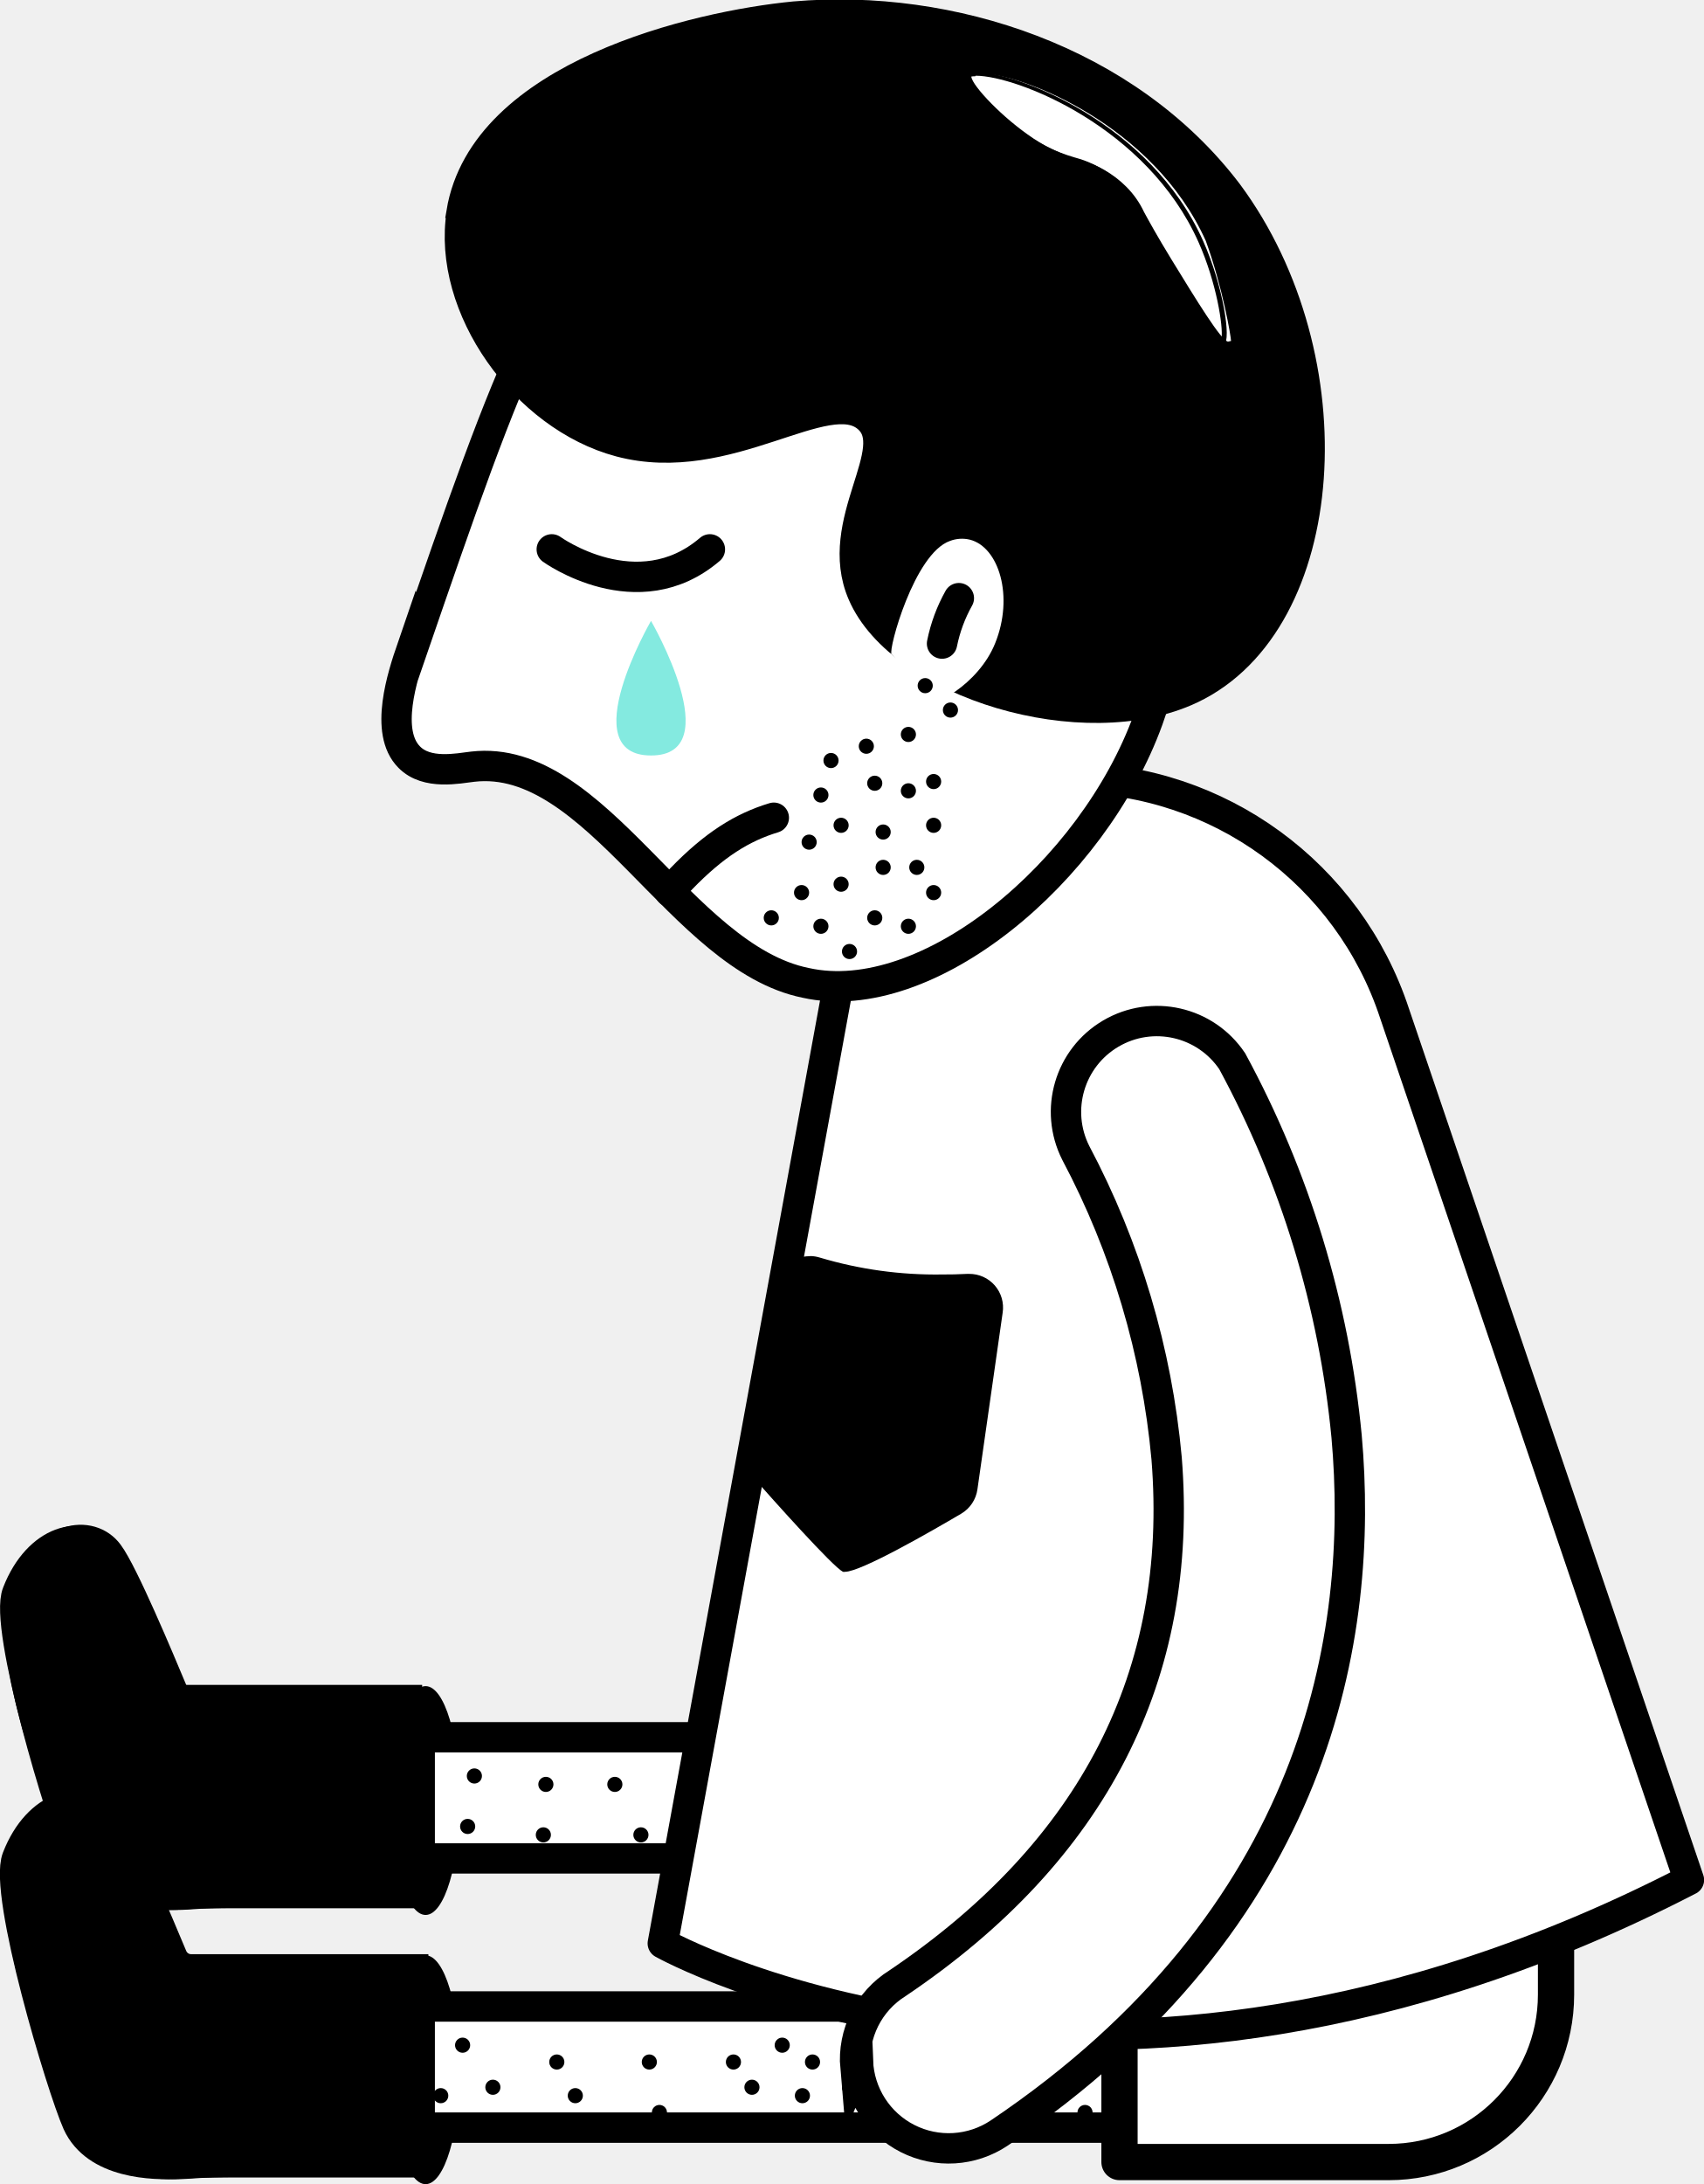
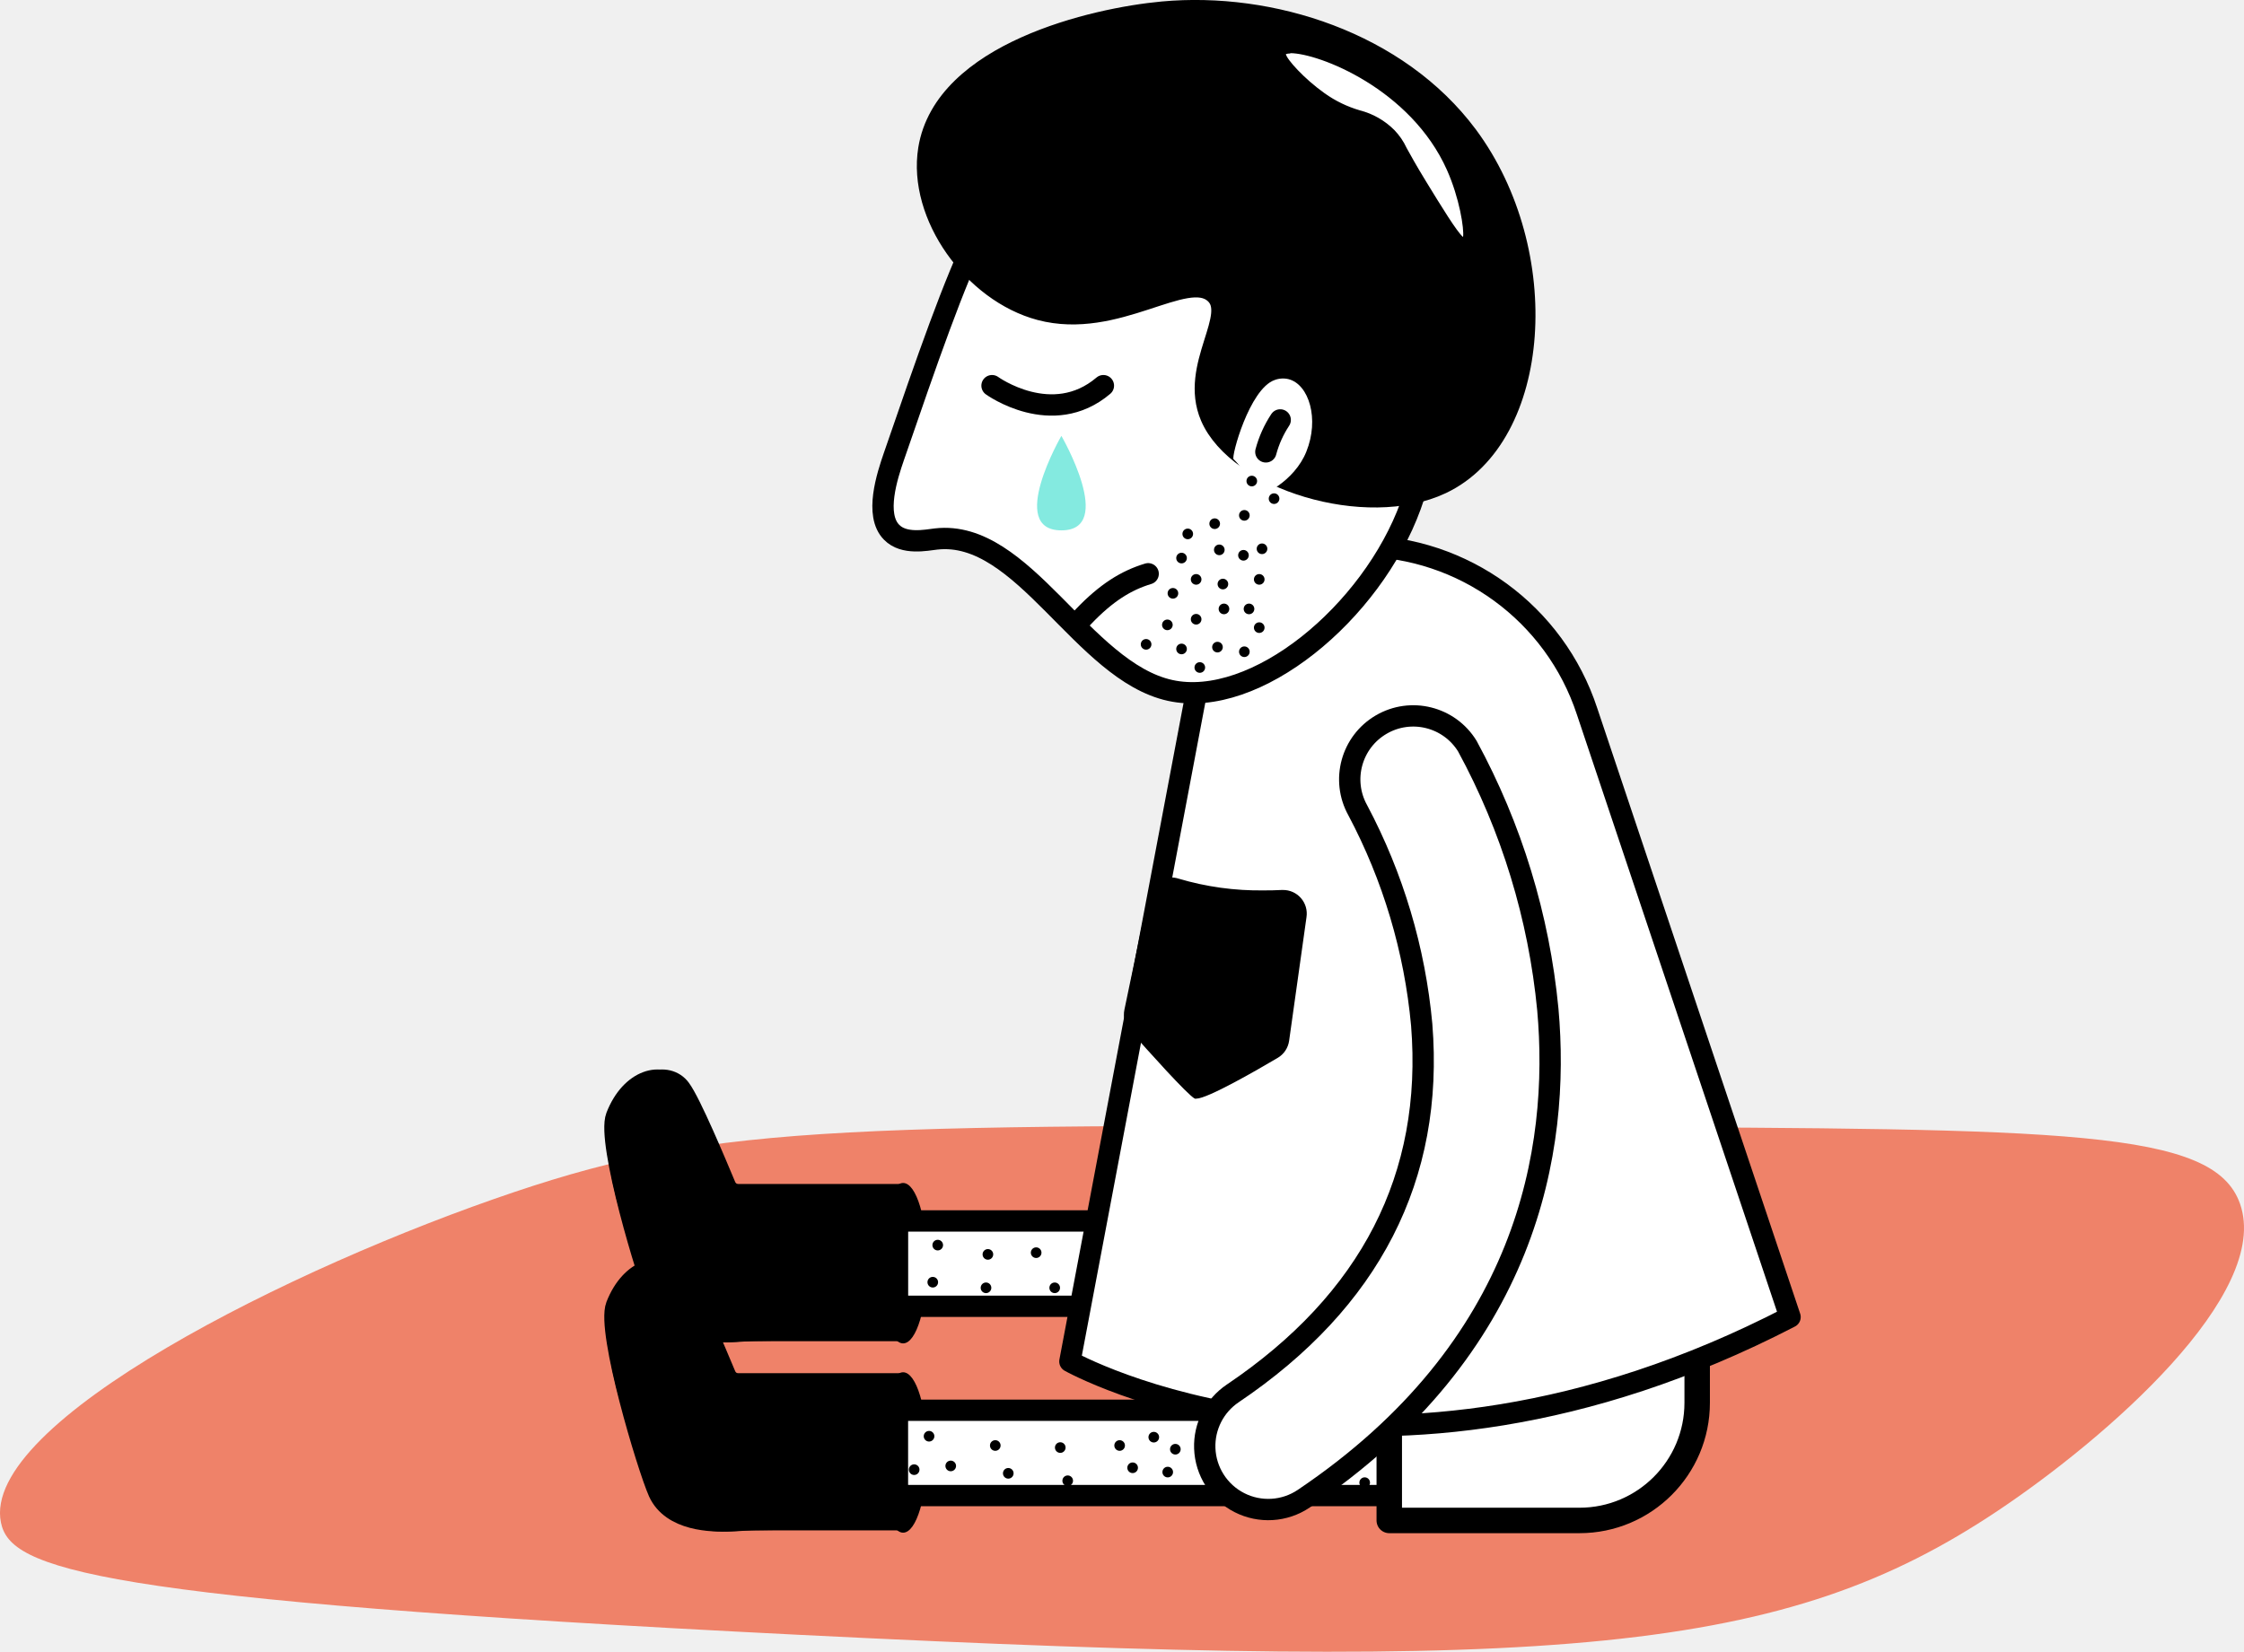
- <svg xmlns="http://www.w3.org/2000/svg" viewBox="0 0 202.51 259.6">
+ <svg xmlns="http://www.w3.org/2000/svg" viewBox="0 0 379.84 279.68">
  <defs>
-     <style>.cls-1,.cls-2,.cls-3,.cls-4,.cls-5,.cls-6,.cls-7{stroke:#000;}.cls-1,.cls-3,.cls-4{stroke-linejoin:round;}.cls-1,.cls-2,.cls-4,.cls-5,.cls-6,.cls-7{stroke-width:3.61px;}.cls-2,.cls-3,.cls-4,.cls-5,.cls-8{fill:#fff;}.cls-2,.cls-3,.cls-4,.cls-7{stroke-linecap:round;}.cls-2,.cls-5,.cls-6,.cls-7{stroke-miterlimit:10;}.cls-3{stroke-width:4.31px;}.cls-7{fill:none;}.cls-9{fill:#84eae0;}</style>
+     <style>.cls-1{fill:#ef8269;}.cls-2,.cls-3,.cls-4,.cls-5,.cls-6,.cls-7,.cls-8{stroke:#000;}.cls-2,.cls-4,.cls-5{stroke-linejoin:round;}.cls-2,.cls-3,.cls-5,.cls-6,.cls-7,.cls-8{stroke-width:3.61px;}.cls-3,.cls-4,.cls-5,.cls-6,.cls-9{fill:#fff;}.cls-3,.cls-4,.cls-5,.cls-8{stroke-linecap:round;}.cls-3,.cls-6,.cls-7,.cls-8{stroke-miterlimit:10;}.cls-4{stroke-width:4.31px;}.cls-8{fill:none;}.cls-10{fill:#84eae0;}</style>
  </defs>
-   <g data-name="Layer 2">
-     <g data-name="Layer 1">
-       <path class="cls-1" d="m50.1 225h-22.2c-2.16 0-4.33 0-6.49 0.18-3.26 0.2-10 0-12.2-4.84-1.85-4-8.79-27-7.15-31 2.51-6.45 7.89-7.53 10-4.66 1.73 2.31 6 12.5 7.63 16.4a2.44 2.44 0 0 0 2.4 1h28.1" />
-       <path class="cls-1" d="m50.9 225h-22.2c-2.16 0-4.33 0-6.49 0.18-3.26 0.2-10 0-12.2-4.84-2.81-6-9.62-24-7.12-31s7.89-7.53 10-4.66c1.73 2.31 6 12.5 7.63 16.4a2.44 2.44 0 0 0 2.26 1.51h28.1" />
-       <path d="m50.6 226c-0.8-0.94-2.27-4.87-2.27-11.6s1.46-10.7 2.27-11.6c0.8 0.94 2.27 4.87 2.27 11.6s-1.5 11-2.3 12z" />
-       <path d="m50.6 208a39 39 0 0 1 0 12 39 39 0 0 1 0 -12m0-7.58c-2.25 0-4.07 6.08-4.07 13.6s1.82 13.6 4.07 13.6 4.07-6.08 4.07-13.6-1.82-13.6-4.07-13.6z" />
-       <path class="cls-1" d="m50.1 257h-22.2c-2.16 0-4.33 0-6.49 0.18-3.26 0.2-10 0-12.2-4.84-1.88-4.22-8.81-27.3-7.17-31.5 2.51-6.45 7.89-7.53 10-4.66 1.73 2.31 6 12.5 7.63 16.4a2.44 2.44 0 0 0 2.4 2h28.1" />
-       <path class="cls-1" d="m50.9 257h-22.2c-2.16 0-4.33 0-6.49 0.18-3.26 0.2-10 0-12.2-4.84-2.87-6.45-9.68-25.1-7.17-31.5s7.89-7.53 10-4.66c1.73 2.31 6 12.5 7.63 16.4a2.44 2.44 0 0 0 2.26 1.51h28.2" />
-       <path d="m50.6 258c-0.8-0.94-2.27-4.87-2.27-11.6s1.46-10.7 2.27-11.6c0.8 0.94 2.27 4.87 2.27 11.6s-1.5 11-2.3 12z" />
-       <path d="m50.6 240a39 39 0 0 1 0 12 39 39 0 0 1 0 -12m0-7.58c-2.25 0-4.07 6.08-4.07 13.6s1.82 13.6 4.07 13.6 4.07-6.08 4.07-13.6-1.82-13.6-4.07-13.6z" />
-       <rect transform="translate(312 116) rotate(90)" height="96.1" width="14.4" y="166" x="90.5" class="cls-2" />
-       <rect transform="translate(344 148) rotate(90)" height="96.1" width="14.4" y="198" x="90.5" class="cls-2" />
-       <path d="m123 215a0.9 0.9 0 0 0 0 -1.8 0.9 0.9 0 0 0 0 1.8z" />
-       <path d="m102 216a0.9 0.9 0 0 0 0 -1.8 0.9 0.9 0 0 0 0 1.8z" />
-       <path d="m111 217a0.9 0.9 0 0 0 0 -1.8 0.9 0.9 0 0 0 0 1.8z" />
-       <path d="m84.4 213a0.9 0.9 0 0 0 0 -1.8 0.9 0.9 0 0 0 0 1.8z" />
-       <path d="m76.2 219a0.9 0.9 0 0 0 0 -1.8 0.9 0.9 0 0 0 0 1.8z" />
-       <path d="m64.9 213a0.9 0.9 0 0 0 0 -1.8 0.9 0.9 0 0 0 0 1.8z" />
-       <path d="m55.6 218a0.9 0.9 0 0 0 0 -1.8 0.9 0.9 0 0 0 0 1.8z" />
-       <path d="m91.9 218a0.9 0.9 0 0 0 0 -1.8 0.9 0.9 0 0 0 0 1.8z" />
-       <path d="m114 243a0.9 0.9 0 0 0 0 -1.8 0.9 0.9 0 0 0 0 1.8z" />
-       <path d="m104 254a0.9 0.9 0 0 0 0 -1.8 0.9 0.9 0 0 0 0 1.8z" />
-       <path d="m104 251a0.9 0.9 0 0 0 0 -1.8 0.9 0.9 0 0 0 0 1.8z" />
-       <path d="m87.2 246a0.9 0.9 0 0 0 0 -1.8 0.9 0.9 0 0 0 0 1.8z" />
-       <path d="m120 250a0.9 0.9 0 0 0 0 -1.8 0.9 0.9 0 0 0 0 1.8z" />
-       <path d="m96.6 246a0.9 0.9 0 0 0 0 -1.8 0.9 0.9 0 0 0 0 1.8z" />
-       <path d="m78.4 252a0.9 0.9 0 0 0 0 -1.8 0.9 0.9 0 0 0 0 1.8z" />
-       <path d="m66.2 246a0.9 0.9 0 0 0 0 -1.8 0.9 0.9 0 0 0 0 1.8z" />
-       <path d="m58.6 249a0.9 0.9 0 0 0 0 -1.8 0.9 0.9 0 0 0 0 1.8z" />
-       <path d="m77.2 246a0.9 0.9 0 0 0 0 -1.8 0.9 0.9 0 0 0 0 1.8z" />
-       <path d="m129 252a0.9 0.9 0 0 0 0 -1.8 0.9 0.9 0 0 0 0 1.8z" />
-       <path d="m101 249a0.9 0.9 0 0 0 0 -1.8 0.9 0.9 0 0 0 0 1.8z" />
-       <path d="m95.4 250a0.9 0.9 0 0 0 0 -1.8 0.9 0.9 0 0 0 0 1.8z" />
-       <path d="m96 211a0.9 0.9 0 0 0 0 -1.8 0.9 0.9 0 0 0 0 1.8z" />
-       <path d="m105 244a0.9 0.9 0 0 0 0 -1.8 0.9 0.9 0 0 0 0 1.8z" />
-       <path d="m112 248a0.9 0.9 0 0 0 0 -1.8 0.9 0.9 0 0 0 0 1.8z" />
-       <path d="m68.4 250a0.9 0.9 0 0 0 0 -1.8 0.9 0.9 0 0 0 0 1.8z" />
-       <path d="m112 212a0.9 0.9 0 0 0 0 -1.8 0.9 0.9 0 0 0 0 1.8z" />
-       <path d="m73.1 213a0.9 0.9 0 0 0 0 -1.8 0.9 0.9 0 0 0 0 1.8z" />
-       <path d="m64.6 219a0.9 0.9 0 0 0 0 -1.8 0.9 0.9 0 0 0 0 1.8z" />
-       <path d="m56.4 212a0.9 0.9 0 0 0 0 -1.8 0.9 0.9 0 0 0 0 1.8z" />
-       <path d="m55 244a0.9 0.9 0 0 0 0 -1.8 0.9 0.9 0 0 0 0 1.8z" />
-       <path d="m52.4 250a0.9 0.9 0 0 0 0 -1.8 0.9 0.9 0 0 0 0 1.8z" />
-       <path d="m124 242a0.9 0.9 0 0 0 0 -1.8 0.9 0.9 0 0 0 0 1.8z" />
-       <path d="m89.4 249a0.9 0.9 0 0 0 0 -1.8 0.9 0.9 0 0 0 0 1.8z" />
-       <path d="m132 247a0.9 0.9 0 0 0 0 -1.8 0.9 0.9 0 0 0 0 1.8z" />
-       <path d="m118 218a0.9 0.9 0 0 0 0 -1.8 0.9 0.9 0 0 0 0 1.8z" />
-       <path d="m127 210a0.9 0.9 0 0 0 0 -1.8 0.9 0.9 0 0 0 0 1.8z" />
-       <path d="m83.1 218a0.9 0.9 0 0 0 0 -1.8 0.9 0.9 0 0 0 0 1.8z" />
-       <path d="m93 244a0.9 0.9 0 0 0 0 -1.8 0.9 0.9 0 0 0 0 1.8z" />
-       <path d="m104 210a0.9 0.9 0 0 0 0 -1.8 0.9 0.9 0 0 0 0 1.8z" />
-       <path transform="translate(403 85) rotate(90)" class="cls-3" d="m145 218h7.09a19.9 19.9 0 0 1 19.9 19.9v32h-27v-52z" />
-       <rect transform="translate(348 75.8) rotate(90)" height="36.4" width="27" y="194" x="123" class="cls-4" />
-       <path class="cls-4" d="m78.8 231s51.5 28.9 122-7.54l-35-103a40.7 40.7 0 0 0 -38.4 -28h-1.2a27.8 27.8 0 0 0 -26.2 22.8z" />
-       <path class="cls-5" d="m49 77.3c11.5-33.4 17.2-50.1 29.8-56.2 2.89-1.41 12.1-5.88 23-3.77 24.5 4.73 44.9 40 34.7 68.2-6.59 18.2-26.3 34.5-40.7 31.3-14.9-3-24.9-27.4-39.6-25.7-1.73 0.2-5.45 1-7.54-1.13-3-3-0.8-9.7 0.3-12.9z" />
-       <path class="cls-6" d="m54.9 25.3c-1.8 11.2 7.54 24.2 18.8 27.2 12.9 3.44 24.6-7.14 29.5-2.83 4.31 3.79-4.32 12.4-0.63 20.9 4.57 10.6 26.3 17.3 39 11.3 16.9-8 19-39.2 4.4-58.9-12-15.8-33-22.6-51.5-21-11.6 1.12-36.9 7-39.6 23.3z" />
-       <path class="cls-7" d="m65.6 65.3s10.2 7.36 18.8 0" />
-       <path class="cls-8" d="m106 77.7c-0.41-0.4 2.67-11.9 6.94-13.4a4 4 0 0 1 2.38 -0.15c3.45 0.89 5.24 6.75 3 12.3-2 5-7.72 7.9-8.5 7.06-4-4.9-1-3.2-4-5.9z" />
-       <path class="cls-7" d="m92 97.2c-3.75 1.13-7.1 3.22-11 7.25-0.49 0.51-0.94 1-1.36 1.55" />
-       <path class="cls-2" d="m114 71.1a18.5 18.5 0 0 0 -2 5.4" />
-       <path d="m91.7 110a0.9 0.9 0 0 0 0 -1.8 0.9 0.9 0 0 0 0 1.8z" />
-       <path d="m96.2 101a0.9 0.9 0 0 0 0 -1.8 0.9 0.9 0 0 0 0 1.8z" />
-       <path d="m100 99a0.9 0.9 0 0 0 0 -1.8 0.9 0.9 0 0 0 0 1.8z" />
-       <path d="m97.6 111a0.9 0.9 0 0 0 0 -1.8 0.9 0.9 0 0 0 0 1.8z" />
-       <path d="m100 106a0.9 0.9 0 0 0 0 -1.8 0.9 0.9 0 0 0 0 1.8z" />
-       <path d="m95.3 107a0.9 0.9 0 0 0 0 -1.8 0.9 0.9 0 0 0 0 1.8z" />
-       <path d="m104 110a0.9 0.9 0 0 0 0 -1.8 0.9 0.9 0 0 0 0 1.8z" />
-       <path d="m105 99.8a0.9 0.9 0 0 0 0 -1.8 0.9 0.9 0 0 0 0 1.8z" />
-       <path d="m105 104a0.9 0.9 0 0 0 0 -1.8 0.9 0.9 0 0 0 0 1.8z" />
-       <path d="m111 107a0.9 0.9 0 0 0 0 -1.8 0.9 0.9 0 0 0 0 1.8z" />
-       <path d="m109 104a0.9 0.9 0 0 0 0 -1.8 0.9 0.9 0 0 0 0 1.8z" />
-       <path d="m103 89.6a0.9 0.9 0 0 0 0 -1.8 0.9 0.9 0 0 0 0 1.8z" />
-       <path d="m110 82.4a0.9 0.9 0 0 0 0 -1.8 0.9 0.9 0 0 0 0 1.8z" />
-       <path d="m104 94a0.9 0.9 0 0 0 0 -1.8 0.9 0.9 0 0 0 0 1.8z" />
-       <path d="m108 94.9a0.9 0.9 0 0 0 0 -1.8 0.9 0.9 0 0 0 0 1.8z" />
-       <path d="m111 99a0.9 0.9 0 0 0 0 -1.8 0.9 0.9 0 0 0 0 1.8z" />
-       <path d="m111 93.8a0.9 0.9 0 0 0 0 -1.8 0.9 0.9 0 0 0 0 1.8z" />
-       <path d="m113 85.3a0.9 0.9 0 0 0 0 -1.8 0.9 0.9 0 0 0 0 1.8z" />
-       <path d="m108 111a0.9 0.9 0 0 0 0 -1.8 0.9 0.9 0 0 0 0 1.8z" />
-       <path d="m101 114a0.9 0.9 0 0 0 0 -1.8 0.9 0.9 0 0 0 0 1.8z" />
-       <path d="m97.6 95.4a0.9 0.9 0 0 0 0 -1.8 0.9 0.9 0 0 0 0 1.8z" />
-       <path d="m98.8 91.3a0.9 0.9 0 0 0 0 -1.8 0.9 0.9 0 0 0 0 1.8z" />
-       <path d="m108 88.2a0.9 0.9 0 0 0 0 -1.8 0.9 0.9 0 0 0 0 1.8z" />
-       <path class="cls-8" d="m146 40.6c-0.79-0.05-3.8-5-6.71-9.74-1.73-2.83-2.66-4.53-3.27-5.65a10.6 10.6 0 0 0 -2.1 -3 12.3 12.3 0 0 0 -5.68 -3.24 20.1 20.1 0 0 1 -6.08 -3c-3.61-2.56-7-6.31-6.65-7 0-0.09 0.31-0.24 1.05-0.24 4.93 0 20.6 6.13 26.8 19.9 2 5.5 3 11.4 3 11.9z" />
-       <path d="m116 9c4.88 0 20.4 6.08 26.5 19.8 2.13 4.78 2.94 10 2.73 11.4-1.06-0.9-3.71-5.24-6.29-9.45-1.73-2.83-2.65-4.52-3.27-5.64a10.8 10.8 0 0 0 -2.15 -3.1 12.7 12.7 0 0 0 -5.8 -3.31 19.8 19.8 0 0 1 -6 -2.91c-3.45-2.45-6.41-5.75-6.54-6.62a2.13 2.13 0 0 1 0.76 -0.1m0-0.6c-0.73 0-1.19 0.14-1.32 0.41-0.51 1.06 3.51 5.09 6.75 7.39 5.4 3.83 7.88 2.34 11.7 6.16 1.64 1.63 1.28 2 5.33 8.62 3.42 5.6 6 9.89 7 9.89a0.26 0.26 0 0 0 0.13 0c0.89-0.49-0.11-7-2.49-12.3-6.28-14.1-22.3-20.1-27.1-20.1z" />
-       <path d="m101 184c-1-0.84-4.14-4.1-10.2-10.9a2.25 2.25 0 0 1 -0.51 -1.93l4-19.2a2.23 2.23 0 0 1 2.86 -1.68 50.2 50.2 0 0 0 15 2.13c1 0 2.06 0 3.1-0.08a2.25 2.25 0 0 1 1.7 0.78 2.2 2.2 0 0 1 0.53 1.77l-3 21a2.22 2.22 0 0 1 -1.07 1.61c-8 4-11 6-12 6z" />
-       <path d="m96 152h0.13a52 52 0 0 0 15.6 2.22q1.57 0 3.22-0.08a0.44 0.44 0 0 1 0.34 0.16 0.4 0.4 0 0 1 0.1 0.34l-2.94 20.9a0.43 0.43 0 0 1 -0.21 0.31 110 110 0 0 1 -11 7c-1.37-1.34-4.23-4.34-9.26-10a0.43 0.43 0 0 1 -0.1 -0.37l4-19.2a0.43 0.43 0 0 1 0.42 -0.35m0-3.61a4 4 0 0 0 -4 3.22l-4 19.2a4 4 0 0 0 0.92 3.49c2.94 3.33 9.8 11 11 11.6a0.6 0.6 0 0 0 0.25 0c1.89 0 10.2-4.78 13.8-6.9a4 4 0 0 0 1.94 -2.91l3-21a4 4 0 0 0 -4 -4.6h-0.21q-1.56 0.08-3 0.07a48.2 48.2 0 0 1 -14.5 -2 4 4 0 0 0 -1.22 -0.19z" />
-       <path class="cls-5" d="m102 245a10.8 10.8 0 0 0 16.8 8.54c38-25.6 43.4-59.2 41.3-82.8a117 117 0 0 0 -13.6 -44.6 10.8 10.8 0 0 0 -18.6 10.9 96.2 96.2 0 0 1 10.8 36.3c2.07 25.7-8.69 46.7-32 62.4a10.7 10.7 0 0 0 -5 10z" />
-       <path class="cls-9" d="m77.4 73.8s-9.26 16 0 16 0-16 0-16z" />
+   <g id="Layer_2" data-name="Layer 2">
+     <g id="Layer_1-2" data-name="Layer 1">
+       <path class="cls-1" d="M87.16,201.8c34.6-11.63,55.83-11.51,181-11,81.75.33,106.55.42,111,13,5.41,15.31-22.63,39.72-41,52-36,24.08-73.67,27.46-203,21-120-6-133.41-11.19-135-19C-3.3,240.84,49.43,214.49,87.16,201.8Z" />
+       <path class="cls-2" d="M152.38,225.25H130.2c-2.16,0-4.33,0-6.49.18-3.26.2-10,0-12.2-4.84-1.88-4.22-8.81-27.32-7.17-31.54,2.51-6.45,7.89-7.53,10-4.66,1.73,2.31,6,12.52,7.63,16.41a2.44,2.44,0,0,0,2.26,1.51h28.11" />
+       <path class="cls-2" d="M153.21,225.25H131c-2.16,0-4.33,0-6.49.18-3.26.2-10,0-12.2-4.84-2.87-6.45-9.68-25.09-7.17-31.54s7.89-7.53,10-4.66c1.73,2.31,6,12.52,7.63,16.41a2.44,2.44,0,0,0,2.26,1.51h28.11" />
+       <path d="M152.87,225.53c-.8-.94-2.27-4.87-2.27-11.64s1.46-10.7,2.27-11.64c.8.94,2.27,4.87,2.27,11.64S153.68,224.59,152.87,225.53Z" />
+       <path d="M152.87,207.88a39,39,0,0,1,0,12,39,39,0,0,1,0-12m0-7.58c-2.25,0-4.07,6.08-4.07,13.58s1.82,13.58,4.07,13.58,4.07-6.08,4.07-13.58-1.82-13.58-4.07-13.58Z" />
+       <path class="cls-2" d="M152.38,257.29H130.2c-2.16,0-4.33,0-6.49.18-3.26.2-10,0-12.2-4.84-1.88-4.22-8.81-27.32-7.17-31.54,2.51-6.45,7.89-7.53,10-4.66,1.73,2.31,6,12.52,7.63,16.41a2.44,2.44,0,0,0,2.26,1.51h28.11" />
+       <path class="cls-2" d="M153.21,257.29H131c-2.16,0-4.33,0-6.49.18-3.26.2-10,0-12.2-4.84-2.87-6.45-9.68-25.09-7.17-31.54s7.89-7.53,10-4.66c1.73,2.31,6,12.52,7.63,16.41a2.44,2.44,0,0,0,2.26,1.51h28.11" />
+       <path d="M152.87,257.57c-.8-.94-2.27-4.87-2.27-11.64s1.46-10.7,2.27-11.64c.8.94,2.27,4.87,2.27,11.64S153.68,256.63,152.87,257.57Z" />
+       <path d="M152.87,239.93a39,39,0,0,1,0,12,39,39,0,0,1,0-12m0-7.58c-2.25,0-4.07,6.08-4.07,13.58s1.82,13.58,4.07,13.58,4.07-6.08,4.07-13.58-1.82-13.58-4.07-13.58Z" />
+       <rect class="cls-3" x="192.76" y="165.89" width="14.45" height="96.14" transform="translate(413.95 13.97) rotate(90)" />
+       <rect class="cls-3" x="192.76" y="197.94" width="14.45" height="96.14" transform="translate(445.99 46.02) rotate(90)" />
+       <path d="M225,214.55a.9.9,0,0,0,0-1.8.9.9,0,0,0,0,1.8Z" />
+       <path d="M204,216.12a.9.9,0,0,0,0-1.8.9.9,0,0,0,0,1.8Z" />
+       <path d="M213.71,216.75a.9.9,0,0,0,0-1.8.9.9,0,0,0,0,1.8Z" />
+       <path d="M186.7,213a.9.9,0,0,0,0-1.8.9.9,0,0,0,0,1.8Z" />
+       <path d="M178.53,218.95a.9.9,0,0,0,0-1.8.9.9,0,0,0,0,1.8Z" />
+       <path d="M167.22,213.29a.9.9,0,0,0,0-1.8.9.9,0,0,0,0,1.8Z" />
+       <path d="M157.89,218a.9.9,0,0,0,0-1.8.9.9,0,0,0,0,1.8Z" />
+       <path d="M194.24,218a.9.9,0,0,0,0-1.8.9.9,0,0,0,0,1.8Z" />
+       <path d="M215.91,243.14a.9.9,0,0,0,0-1.8.9.9,0,0,0,0,1.8Z" />
+       <path d="M206.8,253.51a.9.9,0,0,0,0-1.8.9.9,0,0,0,0,1.8Z" />
+       <path d="M206.49,251a.9.9,0,0,0,0-1.8.9.9,0,0,0,0,1.8Z" />
+       <path d="M189.52,245.65a.9.9,0,0,0,0-1.8.9.9,0,0,0,0,1.8Z" />
+       <path d="M221.88,249.74a.9.9,0,0,0,0-1.8.9.9,0,0,0,0,1.8Z" />
+       <path d="M198.95,246.28a.9.9,0,0,0,0-1.8.9.9,0,0,0,0,1.8Z" />
+       <path d="M180.73,251.62a.9.9,0,0,0,0-1.8.9.9,0,0,0,0,1.8Z" />
+       <path d="M168.47,245.65a.9.9,0,0,0,0-1.8.9.9,0,0,0,0,1.8Z" />
+       <path d="M160.93,249.11a.9.9,0,0,0,0-1.8.9.9,0,0,0,0,1.8Z" />
+       <path d="M179.47,246a.9.9,0,0,0,0-1.8.9.9,0,0,0,0,1.8Z" />
+       <path d="M231,251.94a.9.9,0,0,0,0-1.8.9.9,0,0,0,0,1.8Z" />
+       <path d="M203.62,249.11a.9.9,0,0,0,0-1.8.9.9,0,0,0,0,1.8Z" />
+       <path d="M197.66,250.15a.9.9,0,0,0,0-1.8.9.9,0,0,0,0,1.8Z" />
+       <path d="M198.32,211.09a.9.9,0,0,0,0-1.8.9.9,0,0,0,0,1.8Z" />
+       <path d="M207.43,244.39a.9.9,0,0,0,0-1.8.9.9,0,0,0,0,1.8Z" />
+       <path d="M214.66,248.48a.9.9,0,0,0,0-1.8.9.9,0,0,0,0,1.8Z" />
+       <path d="M170.67,250.36a.9.9,0,0,0,0-1.8.9.9,0,0,0,0,1.8Z" />
+       <path d="M214,212.35a.9.9,0,0,0,0-1.8.9.9,0,0,0,0,1.8Z" />
+       <path d="M175.39,213a.9.9,0,0,0,0-1.8.9.9,0,0,0,0,1.8Z" />
+       <path d="M166.9,218.95a.9.9,0,0,0,0-1.8.9.9,0,0,0,0,1.8Z" />
+       <path d="M158.73,211.72a.9.9,0,0,0,0-1.8.9.9,0,0,0,0,1.8Z" />
+       <path d="M157.26,244.08a.9.9,0,0,0,0-1.8.9.9,0,0,0,0,1.8Z" />
+       <path d="M154.74,249.74a.9.9,0,0,0,0-1.8.9.9,0,0,0,0,1.8Z" />
+       <path d="M226.28,242.2a.9.9,0,0,0,0-1.8.9.9,0,0,0,0,1.8Z" />
+       <path d="M191.72,249.42a.9.9,0,0,0,0-1.8.9.9,0,0,0,0,1.8Z" />
+       <path d="M234.73,247.23a.9.9,0,0,0,0-1.8.9.9,0,0,0,0,1.8Z" />
+       <path d="M220.31,218.32a.9.9,0,0,0,0-1.8.9.9,0,0,0,0,1.8Z" />
+       <path d="M229.42,210.15a.9.9,0,0,0,0-1.8.9.9,0,0,0,0,1.8Z" />
+       <path d="M185.44,218.32a.9.9,0,0,0,0-1.8.9.9,0,0,0,0,1.8Z" />
+       <path d="M195.3,244.24a.9.9,0,0,0,0-1.8.9.9,0,0,0,0,1.8Z" />
+       <path d="M206.49,210.46a.9.9,0,0,0,0-1.8.9.9,0,0,0,0,1.8Z" />
+       <path class="cls-4" d="M247.72,217.88h7.09a19.93,19.93,0,0,1,19.93,19.93V270a0,0,0,0,1,0,0h-27a0,0,0,0,1,0,0V217.88A0,0,0,0,1,247.72,217.88Z" transform="translate(505.16 -17.3) rotate(90)" />
+       <rect class="cls-5" x="225.02" y="193.85" width="27.02" height="36.44" transform="translate(450.61 -26.46) rotate(90)" />
+       <path class="cls-5" d="M181.1,230.52S232.63,259.43,303,223L268.64,120.44a40.71,40.71,0,0,0-38.38-28l-1.2,0a27.77,27.77,0,0,0-26.16,22.75Z" />
+       <path class="cls-6" d="M151.3,77.32c11.5-33.38,17.25-50.06,29.79-56.18,2.89-1.41,12.06-5.88,23-3.77,24.51,4.73,44.92,40,34.69,68.24-6.59,18.15-26.26,34.48-40.72,31.29-14.87-3.27-24.82-27.31-39.59-25.64-1.73.2-5.45,1-7.54-1.13C148,87.19,150.19,80.54,151.3,77.32Z" />
+       <path class="cls-7" d="M157.22,25.26c-1.8,11.16,7.54,24.15,18.85,27.17,12.92,3.44,24.63-7.14,29.53-2.83,4.31,3.79-4.32,12.36-.63,20.94,4.57,10.6,26.27,17.33,39,11.32,16.89-8,19-39.18,4.4-58.86C236.57,7.16,215.14.37,196.81,2.05,185.18,3.12,159.86,9,157.22,25.26Z" />
+       <path class="cls-8" d="M167.92,65.3s10.18,7.36,18.85,0" />
+       <path class="cls-9" d="M208.8,77.74c-.41-.4,2.67-11.87,6.94-13.39a4,4,0,0,1,2.38-.15c3.45.89,5.24,6.75,3,12.28-2,5-7.72,7.9-8.5,7.06C208.12,78.72,211.52,80.4,208.8,77.74Z" />
+       <path class="cls-8" d="M194.35,97.15c-3.75,1.13-7.1,3.22-10.95,7.25-.49.51-.94,1-1.36,1.55" />
+       <path class="cls-3" d="M216.7,71.1a18.49,18.49,0,0,0-2.43,5.41" />
+       <path d="M194,110a.9.9,0,0,0,0-1.8.9.9,0,0,0,0,1.8Z" />
+       <path d="M198.54,101.36a.9.9,0,0,0,0-1.8.9.9,0,0,0,0,1.8Z" />
+       <path d="M202.47,99a.9.9,0,0,0,0-1.8.9.9,0,0,0,0,1.8Z" />
+       <path d="M200,110.78a.9.9,0,0,0,0-1.8.9.9,0,0,0,0,1.8Z" />
+       <path d="M202.47,105.75a.9.9,0,0,0,0-1.8.9.9,0,0,0,0,1.8Z" />
+       <path d="M197.6,106.7a.9.9,0,0,0,0-1.8.9.9,0,0,0,0,1.8Z" />
+       <path d="M206.08,110.47a.9.9,0,0,0,0-1.8.9.9,0,0,0,0,1.8Z" />
+       <path d="M207,99.79a.9.9,0,0,0,0-1.8.9.9,0,0,0,0,1.8Z" />
+       <path d="M207.18,104a.9.9,0,0,0,0-1.8.9.9,0,0,0,0,1.8Z" />
+       <path d="M213.15,107.17a.9.9,0,0,0,0-1.8.9.9,0,0,0,0,1.8Z" />
+       <path d="M211.42,104a.9.9,0,0,0,0-1.8.9.9,0,0,0,0,1.8Z" />
+       <path d="M205.61,89.57a.9.9,0,0,0,0-1.8.9.9,0,0,0,0,1.8Z" />
+       <path d="M211.89,82.35a.9.9,0,0,0,0-1.8.9.9,0,0,0,0,1.8Z" />
+       <path d="M206.39,94a.9.9,0,0,0,0-1.8.9.9,0,0,0,0,1.8Z" />
+       <path d="M210.48,94.92a.9.9,0,0,0,0-1.8.9.9,0,0,0,0,1.8Z" />
+       <path d="M213.15,99a.9.9,0,0,0,0-1.8.9.9,0,0,0,0,1.8Z" />
+       <path d="M213.62,93.82a.9.9,0,0,0,0-1.8.9.9,0,0,0,0,1.8Z" />
+       <path d="M215.66,85.33a.9.9,0,0,0,0-1.8.9.9,0,0,0,0,1.8Z" />
+       <path d="M210.63,111.25a.9.9,0,0,0,0-1.8.9.9,0,0,0,0,1.8Z" />
+       <path d="M203.09,113.92a.9.9,0,0,0,0-1.8.9.9,0,0,0,0,1.8Z" />
+       <path d="M200,95.39a.9.9,0,0,0,0-1.8.9.9,0,0,0,0,1.8Z" />
+       <path d="M201.05,91.3a.9.9,0,0,0,0-1.8.9.9,0,0,0,0,1.8Z" />
+       <path d="M210.63,88.16a.9.9,0,0,0,0-1.8.9.9,0,0,0,0,1.8Z" />
+       <path class="cls-9" d="M247.82,40.59c-.79-.05-3.8-5-6.71-9.74-1.73-2.83-2.66-4.53-3.27-5.65a10.65,10.65,0,0,0-2.1-3,12.28,12.28,0,0,0-5.68-3.24A20.08,20.08,0,0,1,224,16c-3.61-2.56-7-6.31-6.65-7,0-.09.31-.24,1.05-.24,4.93,0,20.65,6.13,26.82,19.94C247.7,34.25,248.35,40.07,247.82,40.59Z" />
+       <path d="M218.38,9h0c4.88,0,20.43,6.08,26.54,19.77,2.13,4.78,2.94,10,2.73,11.36-1.06-.9-3.71-5.24-6.29-9.45-1.73-2.83-2.65-4.52-3.27-5.64A10.84,10.84,0,0,0,236,22a12.68,12.68,0,0,0-5.8-3.31,19.82,19.82,0,0,1-6-2.91c-3.45-2.45-6.41-5.75-6.54-6.62a2.13,2.13,0,0,1,.76-.1m0-.6c-.73,0-1.19.14-1.32.41-.51,1.06,3.51,5.09,6.75,7.39,5.4,3.83,7.88,2.34,11.72,6.16,1.64,1.63,1.28,2,5.33,8.62,3.42,5.6,6,9.89,7,9.89a.26.26,0,0,0,.13,0c.89-.49-.11-7-2.49-12.32-6.28-14.06-22.32-20.12-27.09-20.12Z" />
+       <path d="M202.89,184.19c-1-.84-4.14-4.1-10.19-10.94a2.25,2.25,0,0,1-.51-1.93l4-19.16a2.23,2.23,0,0,1,2.86-1.68,50.18,50.18,0,0,0,15,2.13c1,0,2.06,0,3.1-.08h.12a2.25,2.25,0,0,1,1.7.78,2.2,2.2,0,0,1,.53,1.77L216.55,176a2.22,2.22,0,0,1-1.07,1.61C207.71,182.2,204.07,183.86,202.89,184.19Z" />
+       <path d="M198.35,152.18l.13,0A52,52,0,0,0,214,154.41q1.57,0,3.22-.08a.44.44,0,0,1,.34.16.4.4,0,0,1,.1.34l-2.94,20.92a.43.43,0,0,1-.21.31,109.52,109.52,0,0,1-11.24,6.05c-1.37-1.34-4.23-4.34-9.26-10.05a.43.43,0,0,1-.1-.37l4-19.16a.43.43,0,0,1,.42-.35m0-3.61a4,4,0,0,0-4,3.22l-4,19.16a4,4,0,0,0,.92,3.49c2.94,3.33,9.8,11,11,11.58a.6.6,0,0,0,.25,0c1.89,0,10.18-4.78,13.77-6.9a4,4,0,0,0,1.94-2.91l2.94-20.92a4,4,0,0,0-4-4.6h-.21q-1.56.08-3,.07a48.22,48.22,0,0,1-14.48-2,4,4,0,0,0-1.22-.19Z" />
+       <path class="cls-6" d="M203.93,245.22a10.75,10.75,0,0,0,16.75,8.54c38-25.58,43.43-59.17,41.32-82.84a116.73,116.73,0,0,0-13.62-44.58,10.75,10.75,0,0,0-18.55,10.86h0a96.18,96.18,0,0,1,10.82,36.3c2.07,25.74-8.69,46.74-32,62.44A10.74,10.74,0,0,0,203.93,245.22Z" />
+       <path class="cls-10" d="M179.66,73.8s-9.26,16,0,16S179.66,73.8,179.66,73.8Z" />
    </g>
  </g>
</svg>
